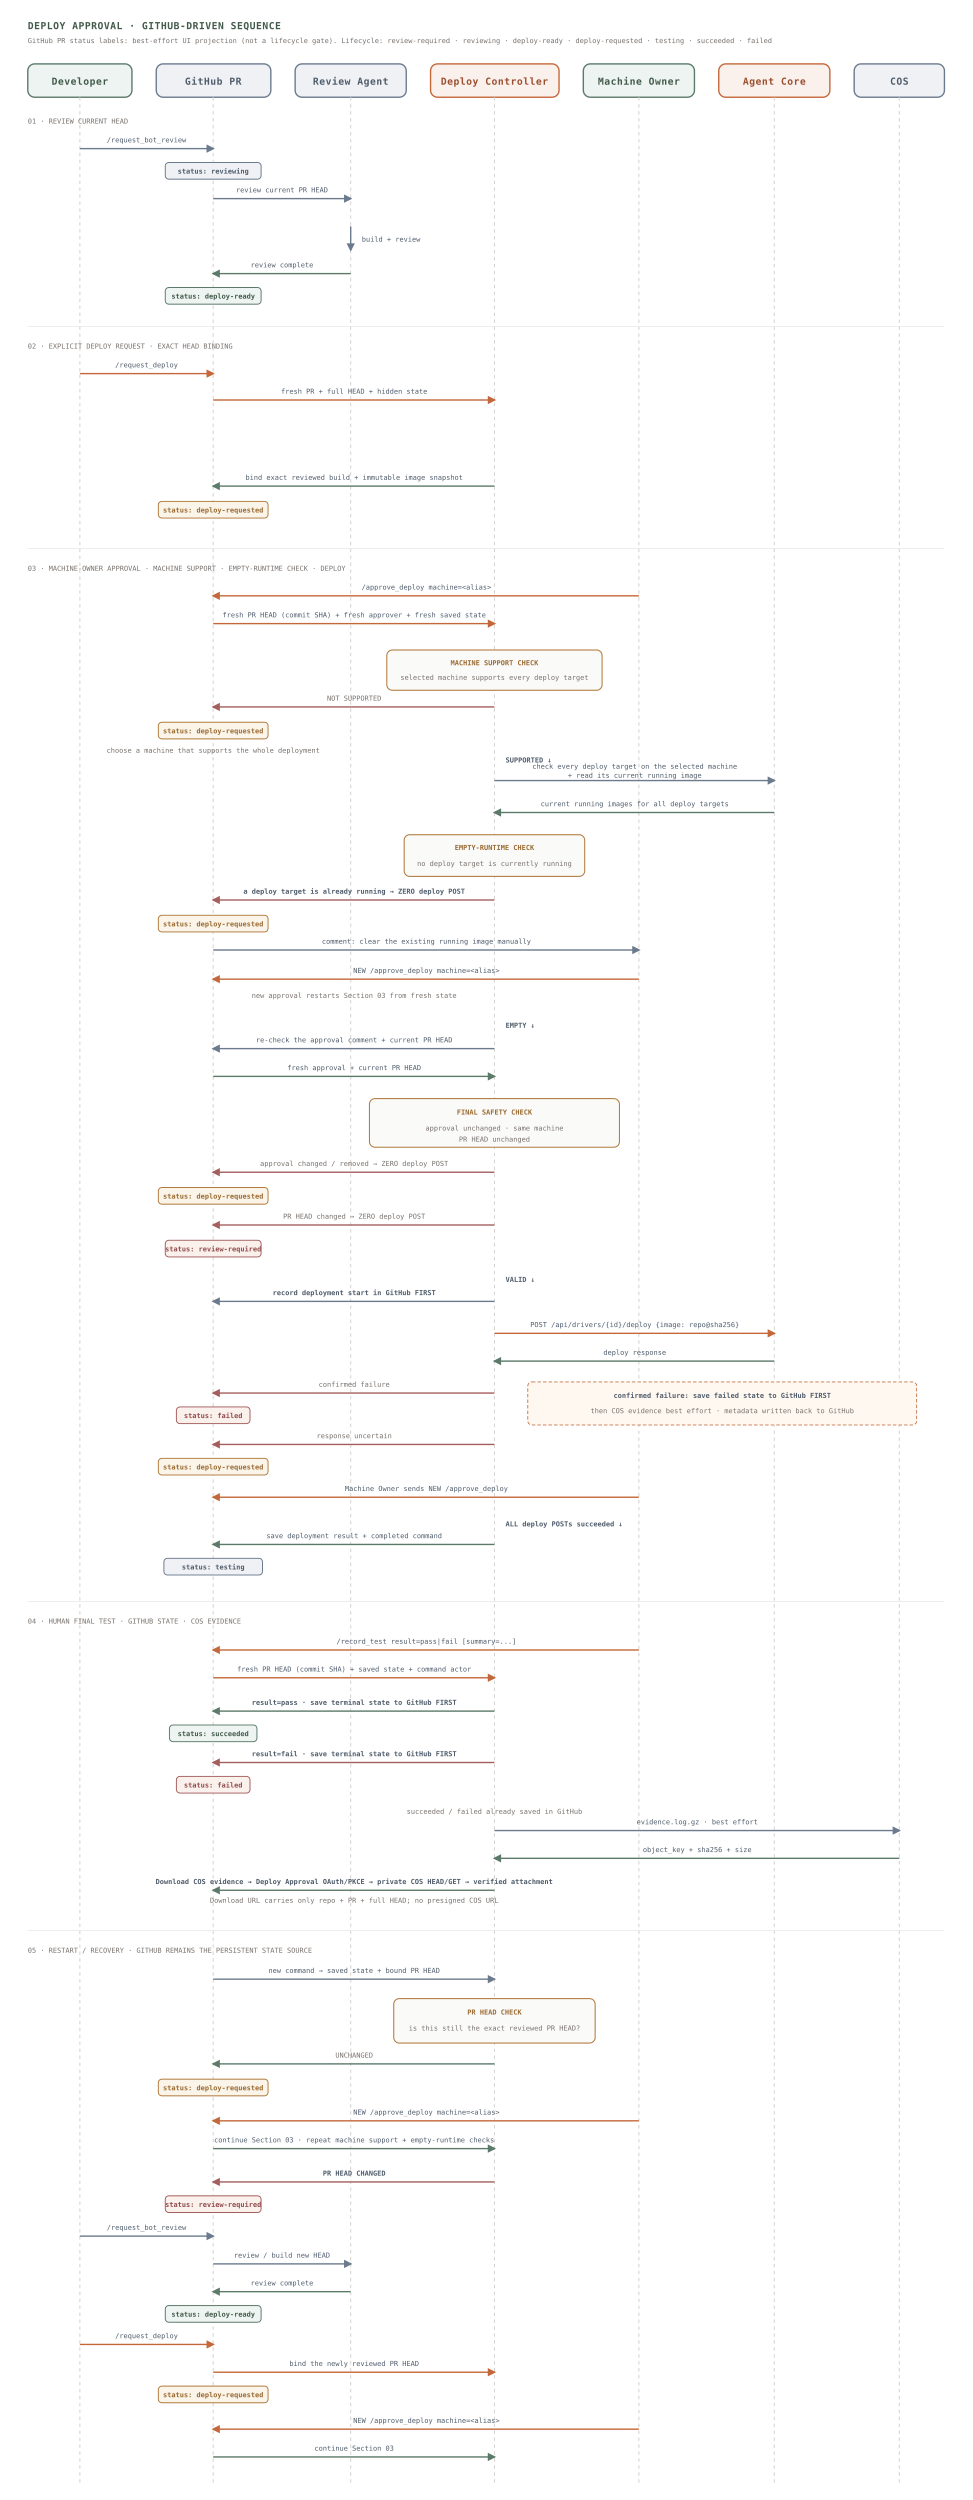
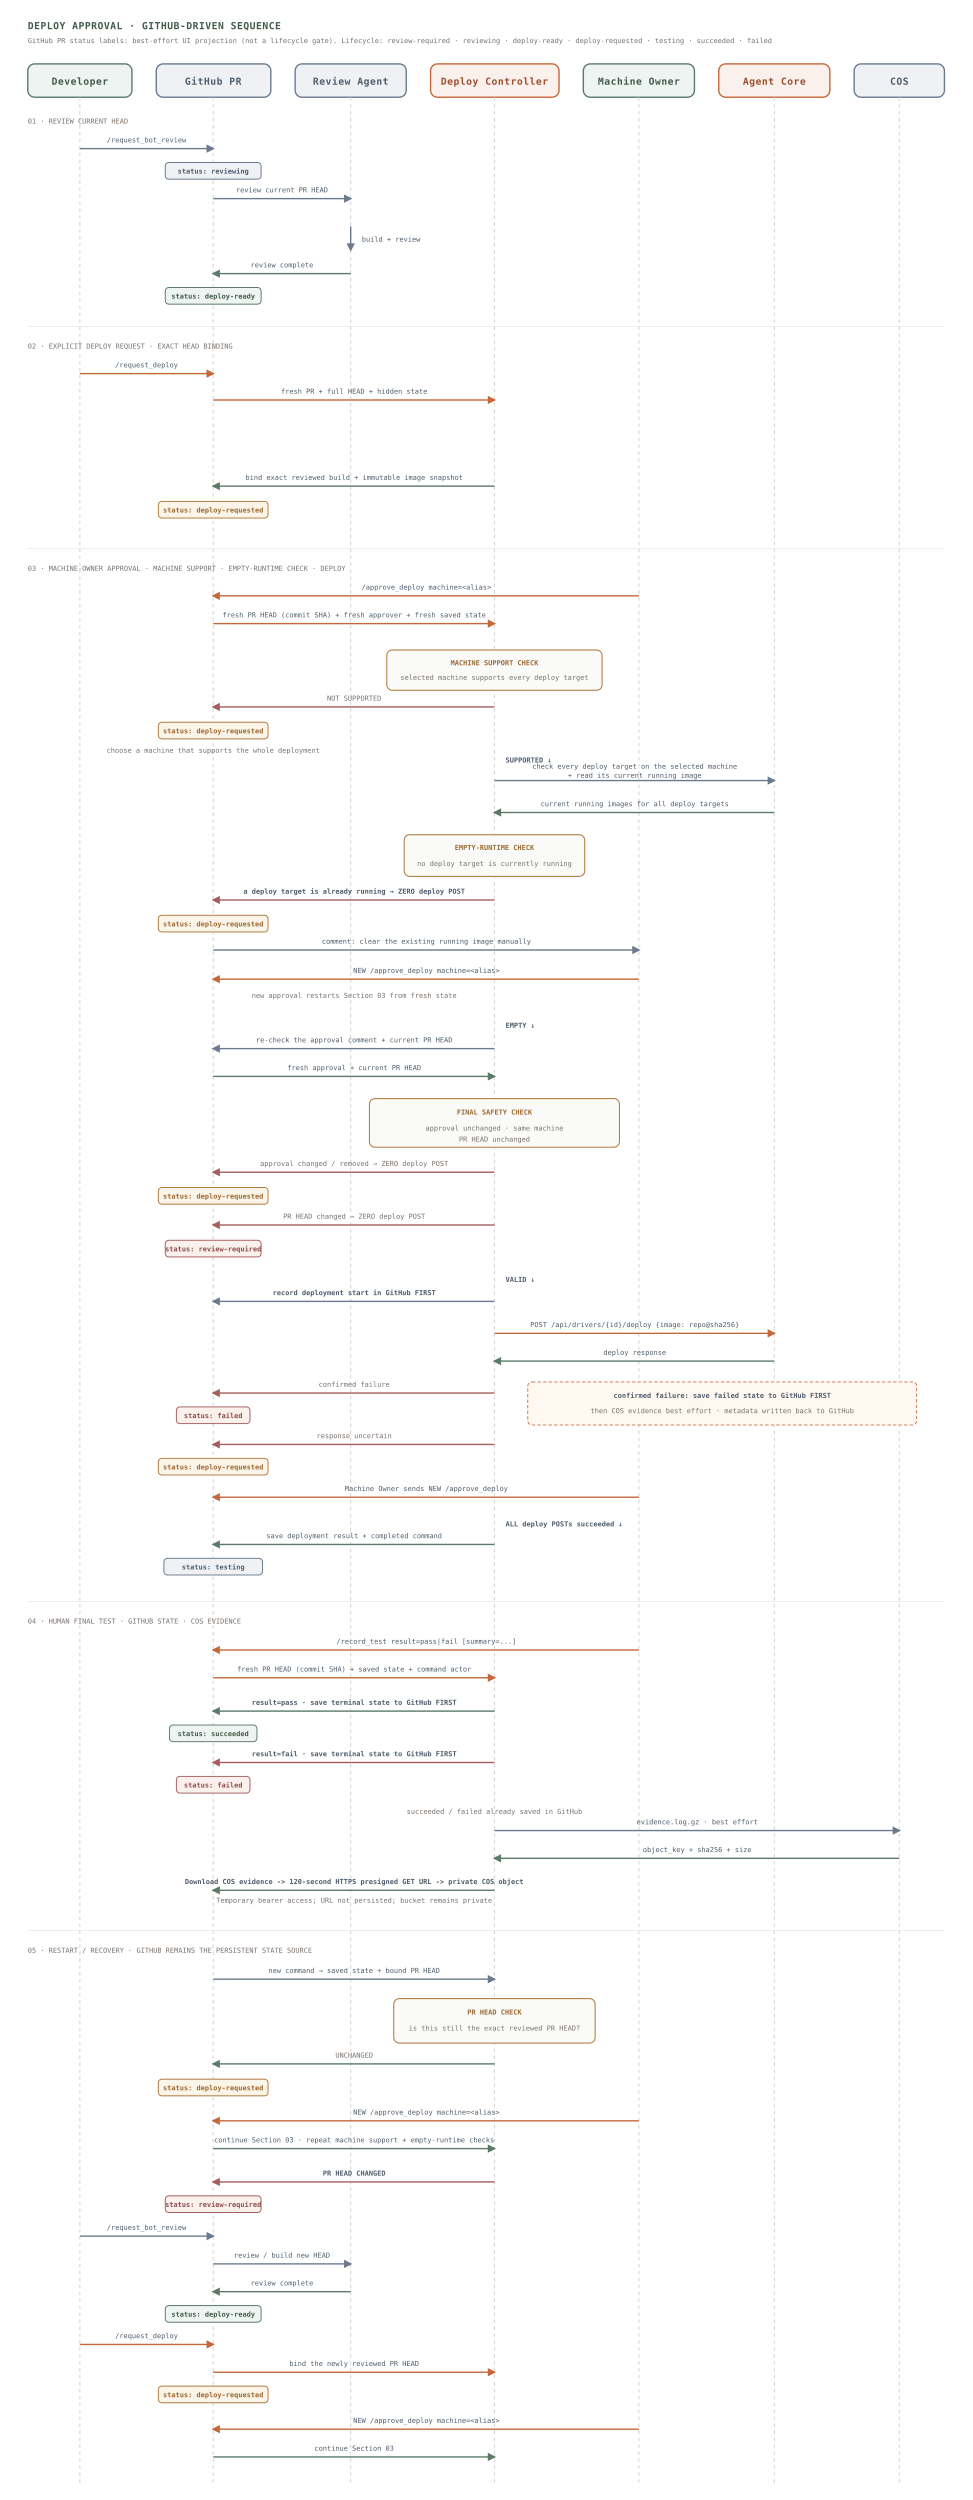
<svg xmlns="http://www.w3.org/2000/svg" viewBox="0 0 1400 3600" width="1400" height="3600" role="img" aria-label="Deploy Approval GitHub-driven sequence diagram">
  <defs>
    <marker id="arrow-blue" viewBox="0 0 10 10" refX="8" refY="5" markerWidth="6" markerHeight="6" orient="auto-start-reverse">
      <path d="M0 0 L10 5 L0 10z" fill="#6B7A8D" />
    </marker>
    <marker id="arrow-orange" viewBox="0 0 10 10" refX="8" refY="5" markerWidth="6" markerHeight="6" orient="auto-start-reverse">
      <path d="M0 0 L10 5 L0 10z" fill="#C4673A" />
    </marker>
    <marker id="arrow-green" viewBox="0 0 10 10" refX="8" refY="5" markerWidth="6" markerHeight="6" orient="auto-start-reverse">
      <path d="M0 0 L10 5 L0 10z" fill="#5C7A6A" />
    </marker>
    <marker id="arrow-red" viewBox="0 0 10 10" refX="8" refY="5" markerWidth="6" markerHeight="6" orient="auto-start-reverse">
      <path d="M0 0 L10 5 L0 10z" fill="#A55E5E" />
    </marker>
    <style>
      .mono { font-family: JetBrains Mono, ui-monospace, SFMono-Regular, Menlo, monospace; }
      .actor { rx:10; stroke-width:2; }
      .title { font-size:14px; font-weight:600; letter-spacing:.05em; }
      .small { font-size:10px; fill:#78716C; }
      .msg { font-size:10px; fill:#4F5C6B; }
      .msgStrong { font-size:10px; font-weight:600; fill:#4F5C6B; }
      .lifeline { stroke:#D6D3D1; stroke-width:1.5; stroke-dasharray:5 5; }
      .blue { stroke:#6B7A8D; fill:none; stroke-width:2; marker-end:url(#arrow-blue); }
      .orange { stroke:#C4673A; fill:none; stroke-width:2; marker-end:url(#arrow-orange); }
      .green { stroke:#5C7A6A; fill:none; stroke-width:2; marker-end:url(#arrow-green); }
      .red { stroke:#A55E5E; fill:none; stroke-width:2; marker-end:url(#arrow-red); }
      .statusWait { fill:#FBF4E8; stroke:#B07A3C; stroke-width:1.4; rx:5; }
      .statusRun { fill:#EFF1F5; stroke:#6B7A8D; stroke-width:1.4; rx:5; }
      .statusOk { fill:#EEF4F1; stroke:#5C7A6A; stroke-width:1.4; rx:5; }
      .statusFail { fill:#FBF1EC; stroke:#A55E5E; stroke-width:1.4; rx:5; }
      .statusText { font-size:10px; font-weight:600; }
      .gate { fill:#FAFAF9; stroke:#B07A3C; stroke-width:1.5; rx:8; }
      .callout { fill:#FFF8F0; stroke:#C4673A; stroke-width:1.2; rx:6; stroke-dasharray:5 3; }
    </style>
  </defs>
  <text x="40" y="42" class="mono title" fill="#425A4B">DEPLOY APPROVAL · GITHUB-DRIVEN SEQUENCE</text>
  <text x="40" y="62" class="mono small">GitHub PR status labels: best-effort UI projection (not a lifecycle gate). Lifecycle: review-required · reviewing · deploy-ready · deploy-requested · testing · succeeded · failed</text>
  <g class="mono">
    <rect x="40" y="92" width="150" height="48" class="actor" fill="#EEF4F1" stroke="#5C7A6A" />
    <text x="115" y="122" text-anchor="middle" class="title" fill="#425A4B">Developer</text>
    <rect x="225" y="92" width="165" height="48" class="actor" fill="#EFF1F5" stroke="#6B7A8D" />
    <text x="307" y="122" text-anchor="middle" class="title" fill="#4F5C6B">GitHub PR</text>
    <rect x="425" y="92" width="160" height="48" class="actor" fill="#EFF1F5" stroke="#6B7A8D" />
    <text x="505" y="122" text-anchor="middle" class="title" fill="#4F5C6B">Review Agent</text>
    <rect x="620" y="92" width="185" height="48" class="actor" fill="#FBF1EC" stroke="#C4673A" />
    <text x="712" y="122" text-anchor="middle" class="title" fill="#9A4F2F">Deploy Controller</text>
    <rect x="840" y="92" width="160" height="48" class="actor" fill="#EEF4F1" stroke="#5C7A6A" />
    <text x="920" y="122" text-anchor="middle" class="title" fill="#425A4B">Machine Owner</text>
    <rect x="1035" y="92" width="160" height="48" class="actor" fill="#FBF1EC" stroke="#C4673A" />
    <text x="1115" y="122" text-anchor="middle" class="title" fill="#9A4F2F">Agent Core</text>
    <rect x="1230" y="92" width="130" height="48" class="actor" fill="#EFF1F5" stroke="#6B7A8D" />
    <text x="1295" y="122" text-anchor="middle" class="title" fill="#4F5C6B">COS</text>
  </g>
  <g>
    <line x1="115" y1="140" x2="115" y2="3575" class="lifeline" />
    <line x1="307" y1="140" x2="307" y2="3575" class="lifeline" />
    <line x1="505" y1="140" x2="505" y2="3575" class="lifeline" />
    <line x1="712" y1="140" x2="712" y2="3575" class="lifeline" />
    <line x1="920" y1="140" x2="920" y2="3575" class="lifeline" />
    <line x1="1115" y1="140" x2="1115" y2="3575" class="lifeline" />
    <line x1="1295" y1="140" x2="1295" y2="3575" class="lifeline" />
  </g>
  <g id="section-01-review">
    <text x="40" y="178" class="mono small">01 · REVIEW CURRENT HEAD</text>
    <path d="M115 214 L307 214" class="blue" />
    <text x="211" y="205" text-anchor="middle" class="mono msg">/request_bot_review</text>
    <rect x="238" y="234" width="138" height="24" class="statusRun" />
    <text x="307" y="250" text-anchor="middle" class="mono statusText" fill="#4F5C6B">status: reviewing</text>
    <path d="M307 286 L505 286" class="blue" />
    <text x="406" y="277" text-anchor="middle" class="mono msg">review current PR HEAD</text>
    <path d="M505 326 L505 360" class="blue" />
    <text x="521" y="348" class="mono msg">build + review</text>
    <path d="M505 394 L307 394" class="green" />
    <text x="406" y="385" text-anchor="middle" class="mono msg">review complete</text>
    <rect x="238" y="414" width="138" height="24" class="statusOk" />
    <text x="307" y="430" text-anchor="middle" class="mono statusText" fill="#425A4B">status: deploy-ready</text>
    <line x1="40" y1="470" x2="1360" y2="470" stroke="#E7E5E4" />
  </g>
  <g id="section-02-request-deploy">
    <text x="40" y="502" class="mono small">02 · EXPLICIT DEPLOY REQUEST · EXACT HEAD BINDING</text>
    <path d="M115 538 L307 538" class="orange" />
    <text x="211" y="529" text-anchor="middle" class="mono msg">/request_deploy</text>
    <path d="M307 576 L712 576" class="orange" />
    <text x="510" y="567" text-anchor="middle" class="mono msg">fresh PR + full HEAD + hidden state</text>
    <path d="M712 700 L307 700" class="green" />
    <text x="510" y="691" text-anchor="middle" class="mono msg">bind exact reviewed build + immutable image snapshot</text>
    <rect x="228" y="722" width="158" height="24" class="statusWait" />
    <text x="307" y="738" text-anchor="middle" class="mono statusText" fill="#9A6A32">status: deploy-requested</text>
    <line x1="40" y1="790" x2="1360" y2="790" stroke="#E7E5E4" />
  </g>
  <g id="section-03-approve-deploy">
    <text x="40" y="822" class="mono small">03 · MACHINE-OWNER APPROVAL · MACHINE SUPPORT · EMPTY-RUNTIME CHECK · DEPLOY</text>
    <path d="M920 858 L307 858" class="orange" />
    <text x="614" y="849" text-anchor="middle" class="mono msg">/approve_deploy machine=&lt;alias&gt;</text>
    <path d="M307 898 L712 898" class="orange" />
    <text x="510" y="889" text-anchor="middle" class="mono msg">fresh PR HEAD (commit SHA) + fresh approver + fresh saved state</text>
    <rect x="557" y="936" width="310" height="58" class="gate" />
    <text x="712" y="958" text-anchor="middle" class="mono statusText" fill="#9A6A32">MACHINE SUPPORT CHECK</text>
    <text x="712" y="979" text-anchor="middle" class="mono small">selected machine supports every deploy target</text>
    <path d="M712 1018 L307 1018" class="red" />
    <text x="510" y="1009" text-anchor="middle" class="mono small">NOT SUPPORTED</text>
    <rect x="228" y="1040" width="158" height="24" class="statusWait" />
    <text x="307" y="1056" text-anchor="middle" class="mono statusText" fill="#9A6A32">status: deploy-requested</text>
    <text x="307" y="1084" text-anchor="middle" class="mono small">choose a machine that supports the whole deployment</text>
    <text x="728" y="1098" class="mono msgStrong">SUPPORTED ↓</text>
    <path d="M712 1124 L1115 1124" class="blue" />
    <text x="914" y="1107" text-anchor="middle" class="mono msg">check every deploy target on the selected machine</text>
    <text x="914" y="1120" text-anchor="middle" class="mono msg">+ read its current running image</text>
    <path d="M1115 1170 L712 1170" class="green" />
    <text x="914" y="1161" text-anchor="middle" class="mono msg">current running images for all deploy targets</text>
    <rect x="582" y="1202" width="260" height="60" class="gate" />
    <text x="712" y="1224" text-anchor="middle" class="mono statusText" fill="#9A6A32">EMPTY-RUNTIME CHECK</text>
    <text x="712" y="1247" text-anchor="middle" class="mono small">no deploy target is currently running</text>
    <path d="M712 1296 L307 1296" class="red" />
    <text x="510" y="1287" text-anchor="middle" class="mono msgStrong">a deploy target is already running → ZERO deploy POST</text>
    <rect x="228" y="1318" width="158" height="24" class="statusWait" />
    <text x="307" y="1334" text-anchor="middle" class="mono statusText" fill="#9A6A32">status: deploy-requested</text>
    <path d="M307 1368 L920 1368" class="blue" />
    <text x="614" y="1359" text-anchor="middle" class="mono msg">comment: clear the existing running image manually</text>
    <path d="M920 1410 L307 1410" class="orange" />
    <text x="614" y="1401" text-anchor="middle" class="mono msg">NEW /approve_deploy machine=&lt;alias&gt;</text>
    <text x="510" y="1437" text-anchor="middle" class="mono small">new approval restarts Section 03 from fresh state</text>
    <text x="728" y="1480" class="mono msgStrong">EMPTY ↓</text>
    <path d="M712 1510 L307 1510" class="blue" />
    <text x="510" y="1501" text-anchor="middle" class="mono msg">re-check the approval comment + current PR HEAD</text>
    <path d="M307 1550 L712 1550" class="green" />
    <text x="510" y="1541" text-anchor="middle" class="mono msg">fresh approval + current PR HEAD</text>
    <rect x="532" y="1582" width="360" height="70" class="gate" />
    <text x="712" y="1605" text-anchor="middle" class="mono statusText" fill="#9A6A32">FINAL SAFETY CHECK</text>
    <text x="712" y="1628" text-anchor="middle" class="mono small">approval unchanged · same machine</text>
    <text x="712" y="1644" text-anchor="middle" class="mono small">PR HEAD unchanged</text>
    <path d="M712 1688 L307 1688" class="red" />
    <text x="510" y="1679" text-anchor="middle" class="mono small">approval changed / removed → ZERO deploy POST</text>
    <rect x="228" y="1710" width="158" height="24" class="statusWait" />
    <text x="307" y="1726" text-anchor="middle" class="mono statusText" fill="#9A6A32">status: deploy-requested</text>
    <path d="M712 1764 L307 1764" class="red" />
    <text x="510" y="1755" text-anchor="middle" class="mono small">PR HEAD changed → ZERO deploy POST</text>
    <rect x="238" y="1786" width="138" height="24" class="statusFail" />
    <text x="307" y="1802" text-anchor="middle" class="mono statusText" fill="#8F4B4B">status: review-required</text>
    <text x="728" y="1846" class="mono msgStrong">VALID ↓</text>
    <path d="M712 1874 L307 1874" class="blue" />
    <text x="510" y="1865" text-anchor="middle" class="mono msgStrong">record deployment start in GitHub FIRST</text>
    <path d="M712 1920 L1115 1920" class="orange" />
    <text x="914" y="1911" text-anchor="middle" class="mono msg">POST /api/drivers/{id}/deploy {image: repo@sha256}</text>
    <path d="M1115 1960 L712 1960" class="green" />
    <text x="914" y="1951" text-anchor="middle" class="mono msg">deploy response</text>
    <path d="M712 2006 L307 2006" class="red" />
    <text x="510" y="1997" text-anchor="middle" class="mono small">confirmed failure</text>
    <rect x="254" y="2026" width="106" height="24" class="statusFail" />
    <text x="307" y="2042" text-anchor="middle" class="mono statusText" fill="#8F4B4B">status: failed</text>
    <rect x="760" y="1990" width="560" height="62" class="callout" />
    <text x="1040" y="2013" text-anchor="middle" class="mono msgStrong">confirmed failure: save failed state to GitHub FIRST</text>
    <text x="1040" y="2035" text-anchor="middle" class="mono small">then COS evidence best effort · metadata written back to GitHub</text>
    <path d="M712 2080 L307 2080" class="red" />
    <text x="510" y="2071" text-anchor="middle" class="mono small">response uncertain</text>
    <rect x="228" y="2100" width="158" height="24" class="statusWait" />
    <text x="307" y="2116" text-anchor="middle" class="mono statusText" fill="#9A6A32">status: deploy-requested</text>
    <path d="M920 2156 L307 2156" class="orange" />
    <text x="614" y="2147" text-anchor="middle" class="mono msg">Machine Owner sends NEW /approve_deploy</text>
    <text x="728" y="2198" class="mono msgStrong">ALL deploy POSTs succeeded ↓</text>
    <path d="M712 2224 L307 2224" class="green" />
    <text x="510" y="2215" text-anchor="middle" class="mono msg">save deployment result + completed command</text>
    <rect x="236" y="2244" width="142" height="24" class="statusRun" />
    <text x="307" y="2260" text-anchor="middle" class="mono statusText" fill="#4F5C6B">status: testing</text>
  </g>
  <line x1="40" y1="2306" x2="1360" y2="2306" stroke="#E7E5E4" />
  <g id="section-04-record-test">
    <text x="40" y="2338" class="mono small">04 · HUMAN FINAL TEST · GITHUB STATE · COS EVIDENCE</text>
    <path d="M920 2376 L307 2376" class="orange" />
    <text x="614" y="2367" text-anchor="middle" class="mono msg">/record_test result=pass|fail [summary=...]</text>
    <path d="M307 2416 L712 2416" class="orange" />
    <text x="510" y="2407" text-anchor="middle" class="mono msg">fresh PR HEAD (commit SHA) + saved state + command actor</text>
    <path d="M712 2464 L307 2464" class="green" />
    <text x="510" y="2455" text-anchor="middle" class="mono msgStrong">result=pass · save terminal state to GitHub FIRST</text>
    <rect x="244" y="2484" width="126" height="24" class="statusOk" />
    <text x="307" y="2500" text-anchor="middle" class="mono statusText" fill="#425A4B">status: succeeded</text>
    <path d="M712 2538 L307 2538" class="red" />
    <text x="510" y="2529" text-anchor="middle" class="mono msgStrong">result=fail · save terminal state to GitHub FIRST</text>
    <rect x="254" y="2558" width="106" height="24" class="statusFail" />
    <text x="307" y="2574" text-anchor="middle" class="mono statusText" fill="#8F4B4B">status: failed</text>
    <text x="712" y="2612" text-anchor="middle" class="mono small">succeeded / failed already saved in GitHub</text>
    <path d="M712 2636 L1295 2636" class="blue" />
    <text x="1004" y="2627" text-anchor="middle" class="mono msg">evidence.log.gz · best effort</text>
    <path d="M1295 2676 L712 2676" class="green" />
    <text x="1004" y="2667" text-anchor="middle" class="mono msg">object_key + sha256 + size</text>
    <path d="M712 2722 L307 2722" class="green" />
-     <text x="510" y="2713" text-anchor="middle" class="mono msgStrong">Download COS evidence → Deploy Approval OAuth/PKCE → private COS HEAD/GET → verified attachment</text>
-     <text x="510" y="2740" text-anchor="middle" class="mono small">Download URL carries only repo + PR + full HEAD; no presigned COS URL</text>
+     <text x="510" y="2713" text-anchor="middle" class="mono msgStrong">Download COS evidence -&gt; 120-second HTTPS presigned GET URL -&gt; private COS object</text>
+     <text x="510" y="2740" text-anchor="middle" class="mono small">Temporary bearer access; URL not persisted; bucket remains private</text>
  </g>
  <line x1="40" y1="2780" x2="1360" y2="2780" stroke="#E7E5E4" />
  <g id="section-05-recovery">
    <text x="40" y="2812" class="mono small">05 · RESTART / RECOVERY · GITHUB REMAINS THE PERSISTENT STATE SOURCE</text>
    <path d="M307 2850 L712 2850" class="blue" />
    <text x="510" y="2841" text-anchor="middle" class="mono msg">new command → saved state + bound PR HEAD</text>
    <rect x="567" y="2878" width="290" height="64" class="gate" />
    <text x="712" y="2901" text-anchor="middle" class="mono statusText" fill="#9A6A32">PR HEAD CHECK</text>
    <text x="712" y="2924" text-anchor="middle" class="mono small">is this still the exact reviewed PR HEAD?</text>
    <path d="M712 2972 L307 2972" class="green" />
    <text x="510" y="2963" text-anchor="middle" class="mono small">UNCHANGED</text>
    <rect x="228" y="2994" width="158" height="24" class="statusWait" />
    <text x="307" y="3010" text-anchor="middle" class="mono statusText" fill="#9A6A32">status: deploy-requested</text>
    <path d="M920 3054 L307 3054" class="orange" />
    <text x="614" y="3045" text-anchor="middle" class="mono msg">NEW /approve_deploy machine=&lt;alias&gt;</text>
    <path d="M307 3094 L712 3094" class="green" />
    <text x="510" y="3085" text-anchor="middle" class="mono msg">continue Section 03 · repeat machine support + empty-runtime checks</text>
    <path d="M712 3142 L307 3142" class="red" />
    <text x="510" y="3133" text-anchor="middle" class="mono msgStrong">PR HEAD CHANGED</text>
    <rect x="238" y="3162" width="138" height="24" class="statusFail" />
    <text x="307" y="3178" text-anchor="middle" class="mono statusText" fill="#8F4B4B">status: review-required</text>
    <path d="M115 3220 L307 3220" class="blue" />
    <text x="211" y="3211" text-anchor="middle" class="mono msg">/request_bot_review</text>
    <path d="M307 3260 L505 3260" class="blue" />
    <text x="406" y="3251" text-anchor="middle" class="mono msg">review / build new HEAD</text>
    <path d="M505 3300 L307 3300" class="green" />
    <text x="406" y="3291" text-anchor="middle" class="mono msg">review complete</text>
    <rect x="238" y="3320" width="138" height="24" class="statusOk" />
    <text x="307" y="3336" text-anchor="middle" class="mono statusText" fill="#425A4B">status: deploy-ready</text>
    <path d="M115 3376 L307 3376" class="orange" />
    <text x="211" y="3367" text-anchor="middle" class="mono msg">/request_deploy</text>
    <path d="M307 3416 L712 3416" class="orange" />
    <text x="510" y="3407" text-anchor="middle" class="mono msg">bind the newly reviewed PR HEAD</text>
    <rect x="228" y="3436" width="158" height="24" class="statusWait" />
    <text x="307" y="3452" text-anchor="middle" class="mono statusText" fill="#9A6A32">status: deploy-requested</text>
    <path d="M920 3498 L307 3498" class="orange" />
    <text x="614" y="3489" text-anchor="middle" class="mono msg">NEW /approve_deploy machine=&lt;alias&gt;</text>
    <path d="M307 3538 L712 3538" class="green" />
    <text x="510" y="3529" text-anchor="middle" class="mono msg">continue Section 03</text>
  </g>
</svg>
